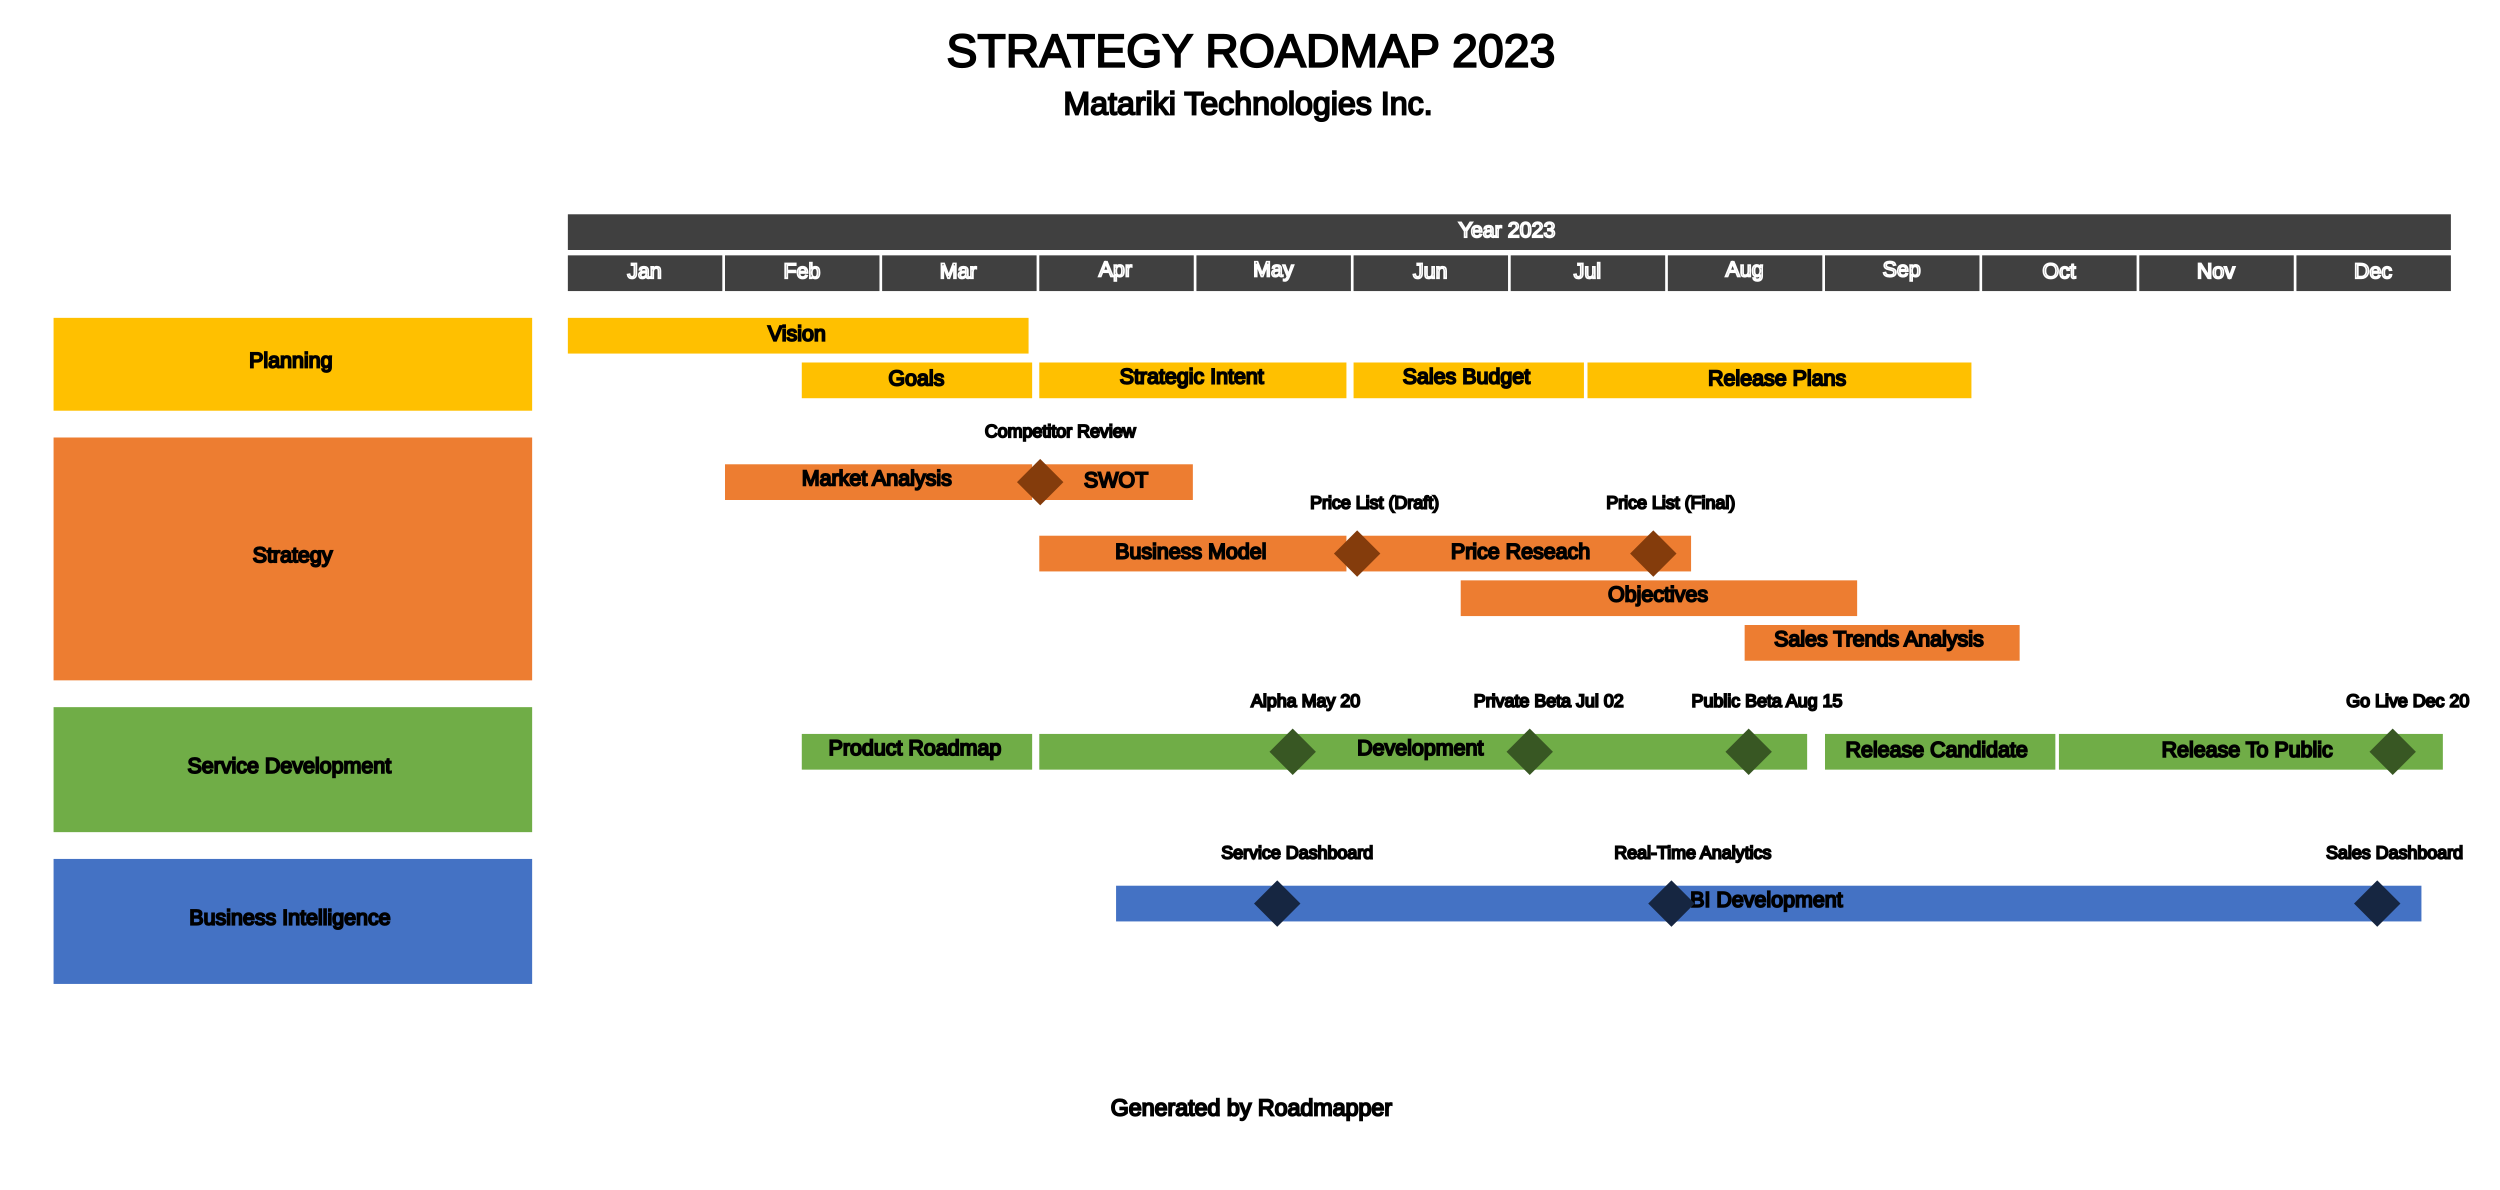
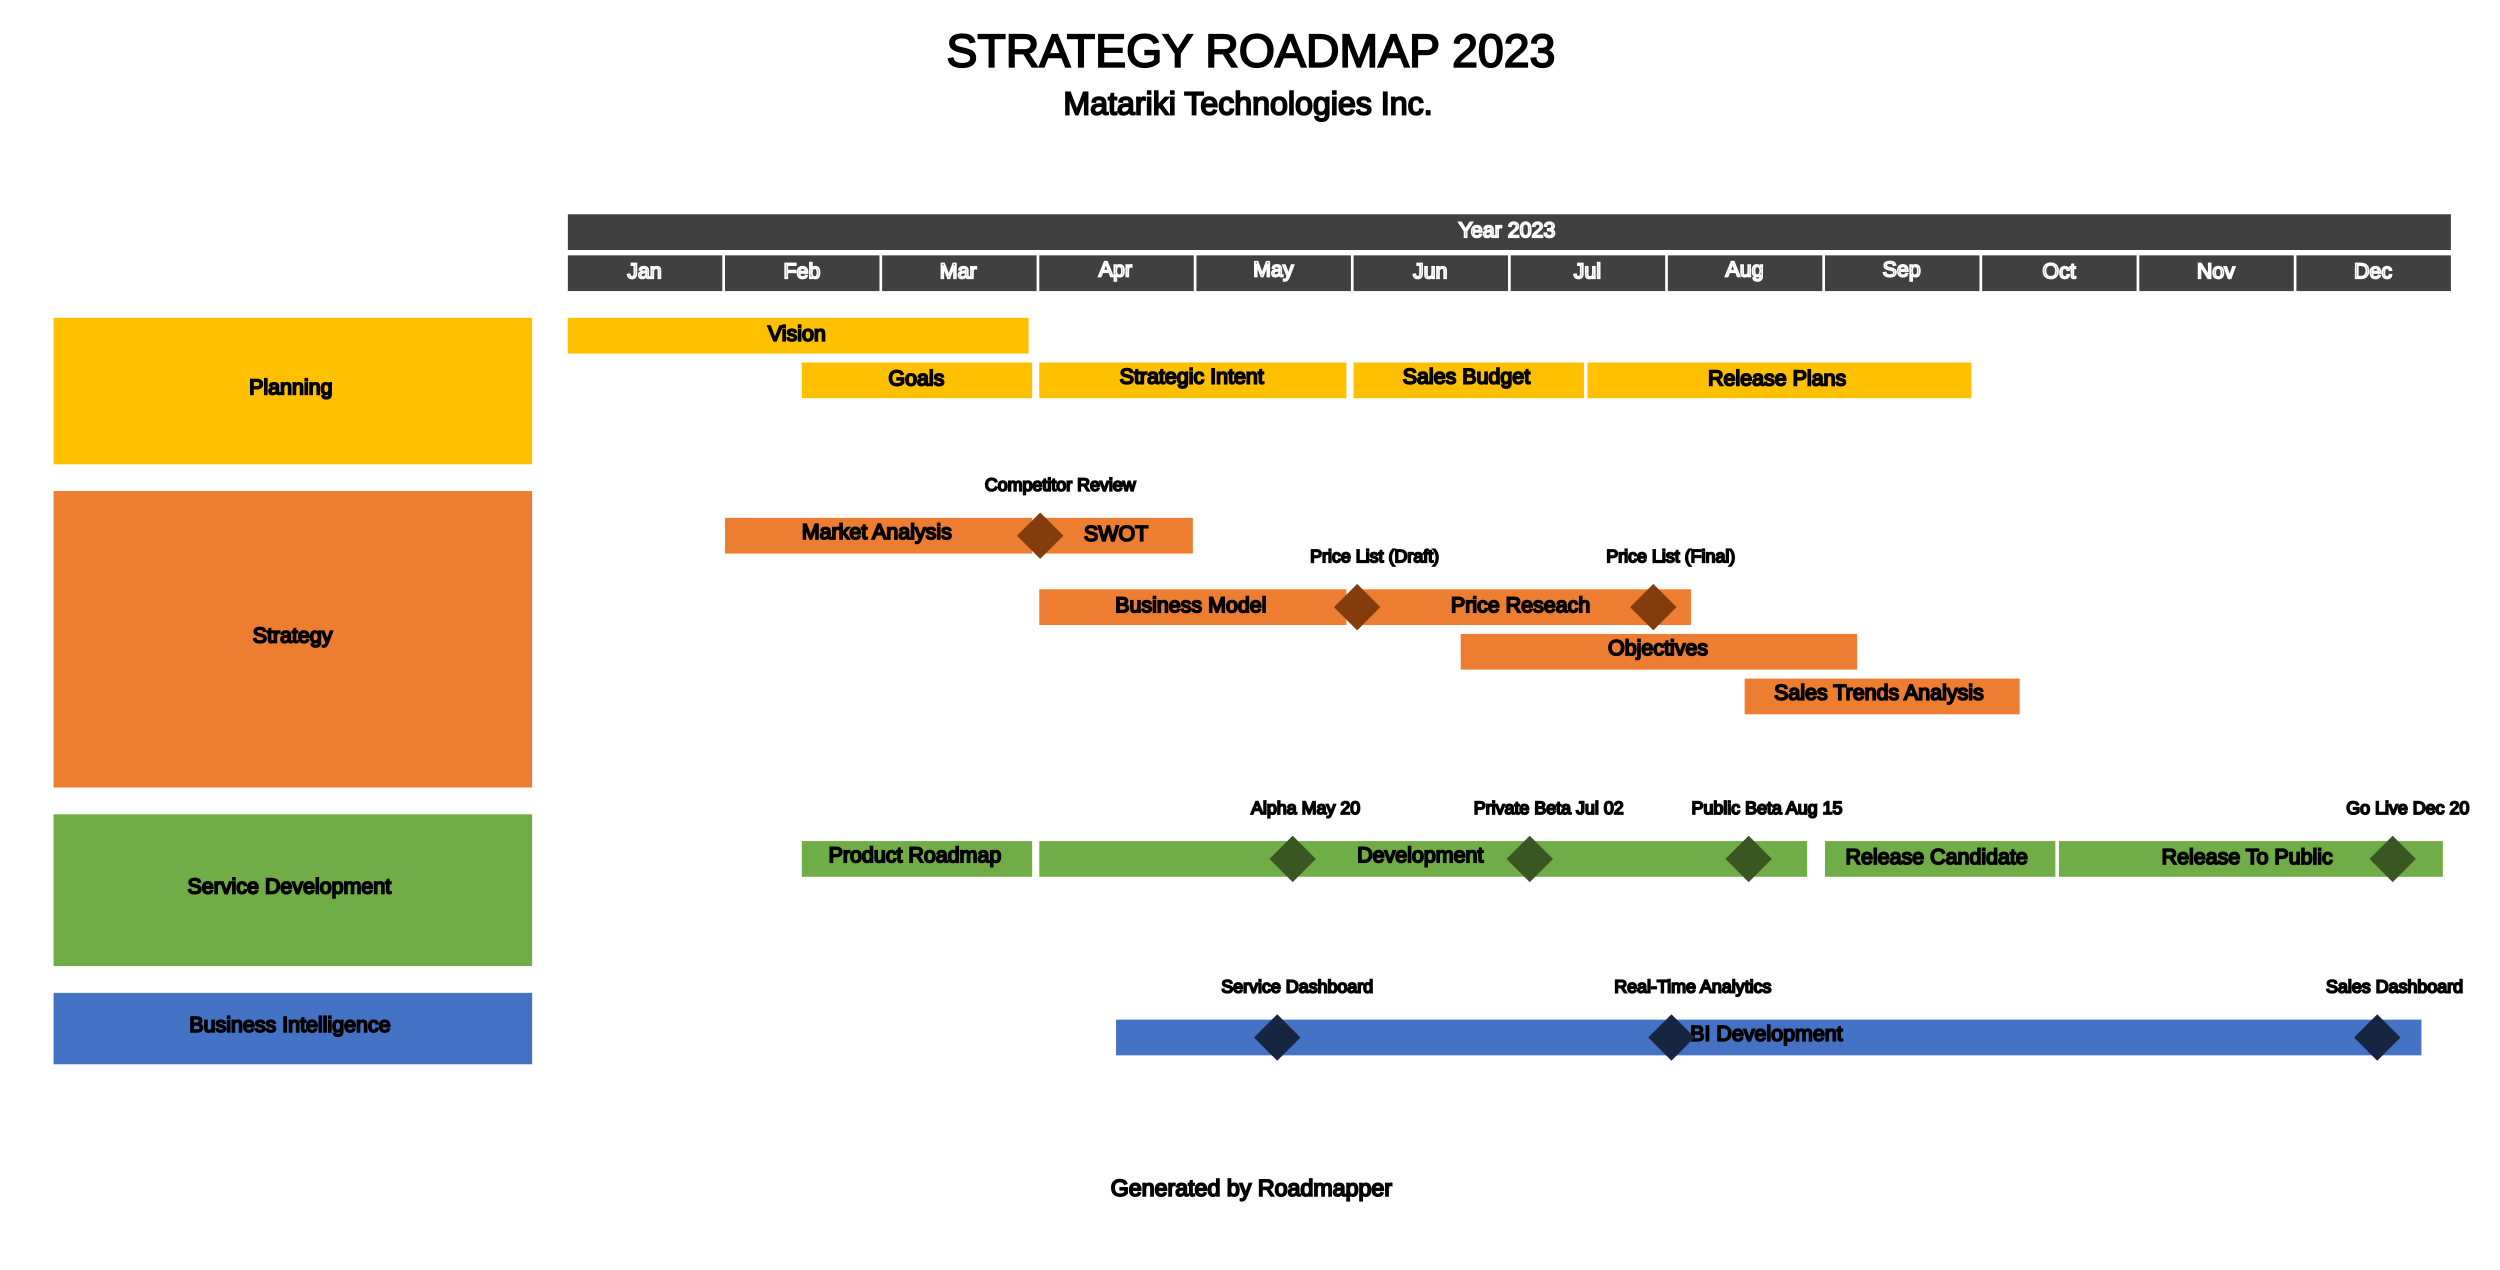
- <svg xmlns="http://www.w3.org/2000/svg" width="1400" height="666" viewBox="0 0 1400 666">
+ <svg xmlns="http://www.w3.org/2000/svg" width="1400" height="711" viewBox="0 0 1400 711">
  <defs>
</defs>
  <rect x="0" y="0" width="1400" height="1000" fill="#FFFFFF" />
  <text x="530.0" y="30" font-size="26" text-anchor="start" dominant-baseline="middle" font-family="Arial" stroke="#000000">STRATEGY ROADMAP 2023</text>
  <text x="595.5" y="59" font-size="18" text-anchor="start" dominant-baseline="middle" font-family="Arial" stroke="#000000">Matariki Technologies Inc.</text>
  <rect x="318.0" y="120" width="1054.5" height="20" fill="#404040" />
  <text x="816.75" y="124.5" font-size="12" stroke="white" text-anchor="start" dominant-baseline="hanging" font-family="Arial">Year 2023</text>
  <rect x="318.0" y="143" width="86.5" height="20" fill="#404040" />
  <text x="351.25" y="147.5" font-size="12" stroke="white" text-anchor="start" dominant-baseline="hanging" font-family="Arial">Jan</text>
  <rect x="406.0" y="143" width="86.5" height="20" fill="#404040" />
  <text x="438.75" y="147.5" font-size="12" stroke="white" text-anchor="start" dominant-baseline="hanging" font-family="Arial">Feb</text>
  <rect x="494.0" y="143" width="86.5" height="20" fill="#404040" />
  <text x="526.25" y="147.5" font-size="12" stroke="white" text-anchor="start" dominant-baseline="hanging" font-family="Arial">Mar</text>
  <rect x="582.0" y="143" width="86.5" height="20" fill="#404040" />
  <text x="615.25" y="146.5" font-size="12" stroke="white" text-anchor="start" dominant-baseline="hanging" font-family="Arial">Apr</text>
  <rect x="670.0" y="143" width="86.5" height="20" fill="#404040" />
  <text x="701.75" y="146.5" font-size="12" stroke="white" text-anchor="start" dominant-baseline="hanging" font-family="Arial">May</text>
  <rect x="758.0" y="143" width="86.5" height="20" fill="#404040" />
  <text x="791.25" y="147.5" font-size="12" stroke="white" text-anchor="start" dominant-baseline="hanging" font-family="Arial">Jun</text>
  <rect x="846.0" y="143" width="86.5" height="20" fill="#404040" />
  <text x="881.25" y="147.5" font-size="12" stroke="white" text-anchor="start" dominant-baseline="hanging" font-family="Arial">Jul</text>
  <rect x="934.0" y="143" width="86.5" height="20" fill="#404040" />
  <text x="966.25" y="146.5" font-size="12" stroke="white" text-anchor="start" dominant-baseline="hanging" font-family="Arial">Aug</text>
  <rect x="1022.0" y="143" width="86.5" height="20" fill="#404040" />
  <text x="1054.25" y="146.5" font-size="12" stroke="white" text-anchor="start" dominant-baseline="hanging" font-family="Arial">Sep</text>
  <rect x="1110.0" y="143" width="86.5" height="20" fill="#404040" />
  <text x="1143.75" y="147.5" font-size="12" stroke="white" text-anchor="start" dominant-baseline="hanging" font-family="Arial">Oct</text>
  <rect x="1198.0" y="143" width="86.5" height="20" fill="#404040" />
  <text x="1230.25" y="147.5" font-size="12" stroke="white" text-anchor="start" dominant-baseline="hanging" font-family="Arial">Nov</text>
  <rect x="1286.0" y="143" width="86.5" height="20" fill="#404040" />
  <text x="1318.25" y="147.5" font-size="12" stroke="white" text-anchor="start" dominant-baseline="hanging" font-family="Arial">Dec</text>
-   <path d="M405.0,163 L405.0,561" width="1" fill="(230, 230, 230, 12750)" />
-   <path d="M493.0,163 L493.0,561" width="1" fill="(230, 230, 230, 12750)" />
-   <path d="M581.0,163 L581.0,561" width="1" fill="(230, 230, 230, 12750)" />
-   <path d="M669.0,163 L669.0,561" width="1" fill="(230, 230, 230, 12750)" />
-   <path d="M757.0,163 L757.0,561" width="1" fill="(230, 230, 230, 12750)" />
-   <path d="M845.0,163 L845.0,561" width="1" fill="(230, 230, 230, 12750)" />
-   <path d="M933.0,163 L933.0,561" width="1" fill="(230, 230, 230, 12750)" />
-   <path d="M1021.0,163 L1021.0,561" width="1" fill="(230, 230, 230, 12750)" />
-   <path d="M1109.0,163 L1109.0,561" width="1" fill="(230, 230, 230, 12750)" />
-   <path d="M1197.0,163 L1197.0,561" width="1" fill="(230, 230, 230, 12750)" />
-   <path d="M1285.0,163 L1285.0,561" width="1" fill="(230, 230, 230, 12750)" />
-   <rect x="30" y="178" width="268.0" height="52" fill="#FFC000" />
-   <text x="139.5" y="197.5" font-size="12" stroke="black" text-anchor="start" dominant-baseline="hanging" font-family="Arial">Planning</text>
+   <path d="M405.0,163 L405.0,606" width="1" fill="(230, 230, 230, 12750)" />
+   <path d="M493.0,163 L493.0,606" width="1" fill="(230, 230, 230, 12750)" />
+   <path d="M581.0,163 L581.0,606" width="1" fill="(230, 230, 230, 12750)" />
+   <path d="M669.0,163 L669.0,606" width="1" fill="(230, 230, 230, 12750)" />
+   <path d="M757.0,163 L757.0,606" width="1" fill="(230, 230, 230, 12750)" />
+   <path d="M845.0,163 L845.0,606" width="1" fill="(230, 230, 230, 12750)" />
+   <path d="M933.0,163 L933.0,606" width="1" fill="(230, 230, 230, 12750)" />
+   <path d="M1021.0,163 L1021.0,606" width="1" fill="(230, 230, 230, 12750)" />
+   <path d="M1109.0,163 L1109.0,606" width="1" fill="(230, 230, 230, 12750)" />
+   <path d="M1197.0,163 L1197.0,606" width="1" fill="(230, 230, 230, 12750)" />
+   <path d="M1285.0,163 L1285.0,606" width="1" fill="(230, 230, 230, 12750)" />
+   <rect x="30" y="178" width="268.0" height="82" fill="#FFC000" />
+   <text x="139.5" y="212.5" font-size="12" stroke="black" text-anchor="start" dominant-baseline="hanging" font-family="Arial">Planning</text>
  <rect x="318" y="178" width="258" height="20" fill="#FFC000" />
  <text x="430.0" y="182.5" font-size="12" stroke="black" text-anchor="start" dominant-baseline="hanging" font-family="Arial">Vision</text>
  <rect x="449" y="203" width="129" height="20" fill="#FFC000" />
  <text x="497.5" y="207.5" font-size="12" stroke="black" text-anchor="start" dominant-baseline="hanging" font-family="Arial">Goals</text>
  <rect x="582" y="203" width="172" height="20" fill="#FFC000" />
  <text x="627.0" y="206.5" font-size="12" stroke="black" text-anchor="start" dominant-baseline="hanging" font-family="Arial">Strategic Intent</text>
  <rect x="758" y="203" width="129" height="20" fill="#FFC000" />
  <text x="785.5" y="206.5" font-size="12" stroke="black" text-anchor="start" dominant-baseline="hanging" font-family="Arial">Sales Budget</text>
  <rect x="889" y="203" width="215" height="20" fill="#FFC000" />
  <text x="956.5" y="207.5" font-size="12" stroke="black" text-anchor="start" dominant-baseline="hanging" font-family="Arial">Release Plans</text>
-   <rect x="30" y="245" width="268.0" height="136" fill="#ED7D31" />
-   <text x="141.5" y="306.5" font-size="12" stroke="black" text-anchor="start" dominant-baseline="hanging" font-family="Arial">Strategy</text>
-   <rect x="406" y="260" width="172" height="20" fill="#ED7D31" />
-   <text x="449.0" y="263.5" font-size="12" stroke="black" text-anchor="start" dominant-baseline="hanging" font-family="Arial">Market Analysis</text>
-   <rect x="582" y="260" width="86" height="20" fill="#ED7D31" />
-   <text x="607.0" y="264.5" font-size="12" stroke="black" text-anchor="start" dominant-baseline="hanging" font-family="Arial">SWOT</text>
-   <path d="M582.5,257 L595.5,270.0 L582.5,283 L569.5,270.0" fill="#843C0C" />
-   <text x="551.5" y="242" font-size="10" text-anchor="start" dominant-baseline="middle" font-family="Arial" stroke="black">Competitor Review</text>
-   <rect x="582" y="300" width="172" height="20" fill="#ED7D31" />
-   <text x="624.5" y="304.5" font-size="12" stroke="black" text-anchor="start" dominant-baseline="hanging" font-family="Arial">Business Model</text>
-   <rect x="758" y="300" width="189" height="20" fill="#ED7D31" />
-   <text x="812.5" y="304.5" font-size="12" stroke="black" text-anchor="start" dominant-baseline="hanging" font-family="Arial">Price Reseach</text>
-   <path d="M925.85,297 L938.85,310.0 L925.85,323 L912.85,310.0" fill="#843C0C" />
-   <text x="899.517" y="282" font-size="10" text-anchor="start" dominant-baseline="middle" font-family="Arial" stroke="black">Price List (Final)</text>
-   <path d="M760.0,297 L773.0,310.0 L760.0,323 L747.0,310.0" fill="#843C0C" />
-   <text x="733.667" y="282" font-size="10" text-anchor="start" dominant-baseline="middle" font-family="Arial" stroke="black">Price List (Draft)</text>
-   <rect x="818" y="325" width="222" height="20" fill="#ED7D31" />
-   <text x="900.5" y="328.5" font-size="12" stroke="black" text-anchor="start" dominant-baseline="hanging" font-family="Arial">Objectives</text>
-   <rect x="977" y="350" width="154" height="20" fill="#ED7D31" />
-   <text x="993.5" y="353.5" font-size="12" stroke="black" text-anchor="start" dominant-baseline="hanging" font-family="Arial">Sales Trends Analysis</text>
-   <rect x="30" y="396" width="268.0" height="70" fill="#70AD47" />
-   <text x="105.0" y="424.5" font-size="12" stroke="black" text-anchor="start" dominant-baseline="hanging" font-family="Arial">Service Development</text>
-   <rect x="449" y="411" width="129" height="20" fill="#70AD47" />
-   <text x="464.0" y="414.5" font-size="12" stroke="black" text-anchor="start" dominant-baseline="hanging" font-family="Arial">Product Roadmap</text>
-   <rect x="582" y="411" width="430" height="20" fill="#70AD47" />
-   <text x="760.0" y="414.5" font-size="12" stroke="black" text-anchor="start" dominant-baseline="hanging" font-family="Arial">Development</text>
-   <path d="M723.9,408 L736.9,421.0 L723.9,434 L710.9,421.0" fill="#385723" />
-   <text x="700.567" y="393" font-size="10" text-anchor="start" dominant-baseline="middle" font-family="Arial" stroke="black">Alpha May 20</text>
-   <path d="M856.65,408 L869.65,421.0 L856.65,434 L843.65,421.0" fill="#385723" />
-   <text x="825.317" y="393" font-size="10" text-anchor="start" dominant-baseline="middle" font-family="Arial" stroke="black">Private Beta Jul 02</text>
-   <path d="M979.25,408 L992.25,421.0 L979.25,434 L966.25,421.0" fill="#385723" />
-   <text x="947.25" y="393" font-size="10" text-anchor="start" dominant-baseline="middle" font-family="Arial" stroke="black">Public Beta Aug 15</text>
-   <rect x="1022" y="411" width="129" height="20" fill="#70AD47" />
-   <text x="1033.5" y="415.5" font-size="12" stroke="black" text-anchor="start" dominant-baseline="hanging" font-family="Arial">Release Candidate</text>
-   <rect x="1153" y="411" width="215" height="20" fill="#70AD47" />
-   <text x="1210.5" y="415.5" font-size="12" stroke="black" text-anchor="start" dominant-baseline="hanging" font-family="Arial">Release To Public</text>
-   <path d="M1339.9,408 L1352.9,421.0 L1339.9,434 L1326.9,421.0" fill="#385723" />
-   <text x="1313.9" y="393" font-size="10" text-anchor="start" dominant-baseline="middle" font-family="Arial" stroke="black">Go Live Dec 20</text>
-   <rect x="30" y="481" width="268.0" height="70" fill="#4472C4" />
-   <text x="106.0" y="509.5" font-size="12" stroke="black" text-anchor="start" dominant-baseline="hanging" font-family="Arial">Business Intelligence</text>
-   <rect x="625" y="496" width="731" height="20" fill="#4472C4" />
-   <text x="946.5" y="499.5" font-size="12" stroke="black" text-anchor="start" dominant-baseline="hanging" font-family="Arial">BI Development</text>
-   <path d="M715.25,493 L728.25,506.0 L715.25,519 L702.25,506.0" fill="#162641" />
-   <text x="683.917" y="478" font-size="10" text-anchor="start" dominant-baseline="middle" font-family="Arial" stroke="black">Service Dashboard</text>
-   <path d="M936.0,493 L949.0,506.0 L936.0,519 L923.0,506.0" fill="#162641" />
-   <text x="904.0" y="478" font-size="10" text-anchor="start" dominant-baseline="middle" font-family="Arial" stroke="black">Real-Time Analytics</text>
-   <path d="M1331.25,493 L1344.25,506.0 L1331.25,519 L1318.25,506.0" fill="#162641" />
-   <text x="1302.583" y="478" font-size="10" text-anchor="start" dominant-baseline="middle" font-family="Arial" stroke="black">Sales Dashboard</text>
-   <text x="622.0" y="621" font-size="13" text-anchor="start" dominant-baseline="middle" font-family="Arial" stroke="#000000">Generated by Roadmapper</text>
+   <rect x="30" y="275" width="268.0" height="166" fill="#ED7D31" />
+   <text x="141.5" y="351.5" font-size="12" stroke="black" text-anchor="start" dominant-baseline="hanging" font-family="Arial">Strategy</text>
+   <rect x="406" y="290" width="172" height="20" fill="#ED7D31" />
+   <text x="449.0" y="293.5" font-size="12" stroke="black" text-anchor="start" dominant-baseline="hanging" font-family="Arial">Market Analysis</text>
+   <rect x="582" y="290" width="86" height="20" fill="#ED7D31" />
+   <text x="607.0" y="294.5" font-size="12" stroke="black" text-anchor="start" dominant-baseline="hanging" font-family="Arial">SWOT</text>
+   <path d="M582.5,287 L595.5,300.0 L582.5,313 L569.5,300.0" fill="#843C0C" />
+   <text x="551.5" y="272" font-size="10" text-anchor="start" dominant-baseline="middle" font-family="Arial" stroke="black">Competitor Review</text>
+   <rect x="582" y="330" width="172" height="20" fill="#ED7D31" />
+   <text x="624.5" y="334.5" font-size="12" stroke="black" text-anchor="start" dominant-baseline="hanging" font-family="Arial">Business Model</text>
+   <rect x="758" y="330" width="189" height="20" fill="#ED7D31" />
+   <text x="812.5" y="334.5" font-size="12" stroke="black" text-anchor="start" dominant-baseline="hanging" font-family="Arial">Price Reseach</text>
+   <path d="M925.85,327 L938.85,340.0 L925.85,353 L912.85,340.0" fill="#843C0C" />
+   <text x="899.517" y="312" font-size="10" text-anchor="start" dominant-baseline="middle" font-family="Arial" stroke="black">Price List (Final)</text>
+   <path d="M760.0,327 L773.0,340.0 L760.0,353 L747.0,340.0" fill="#843C0C" />
+   <text x="733.667" y="312" font-size="10" text-anchor="start" dominant-baseline="middle" font-family="Arial" stroke="black">Price List (Draft)</text>
+   <rect x="818" y="355" width="222" height="20" fill="#ED7D31" />
+   <text x="900.5" y="358.5" font-size="12" stroke="black" text-anchor="start" dominant-baseline="hanging" font-family="Arial">Objectives</text>
+   <rect x="977" y="380" width="154" height="20" fill="#ED7D31" />
+   <text x="993.5" y="383.5" font-size="12" stroke="black" text-anchor="start" dominant-baseline="hanging" font-family="Arial">Sales Trends Analysis</text>
+   <rect x="30" y="456" width="268.0" height="85" fill="#70AD47" />
+   <text x="105.0" y="492.0" font-size="12" stroke="black" text-anchor="start" dominant-baseline="hanging" font-family="Arial">Service Development</text>
+   <rect x="449" y="471" width="129" height="20" fill="#70AD47" />
+   <text x="464.0" y="474.5" font-size="12" stroke="black" text-anchor="start" dominant-baseline="hanging" font-family="Arial">Product Roadmap</text>
+   <rect x="582" y="471" width="430" height="20" fill="#70AD47" />
+   <text x="760.0" y="474.5" font-size="12" stroke="black" text-anchor="start" dominant-baseline="hanging" font-family="Arial">Development</text>
+   <path d="M723.9,468 L736.9,481.0 L723.9,494 L710.9,481.0" fill="#385723" />
+   <text x="700.567" y="453" font-size="10" text-anchor="start" dominant-baseline="middle" font-family="Arial" stroke="black">Alpha May 20</text>
+   <path d="M856.65,468 L869.65,481.0 L856.65,494 L843.65,481.0" fill="#385723" />
+   <text x="825.317" y="453" font-size="10" text-anchor="start" dominant-baseline="middle" font-family="Arial" stroke="black">Private Beta Jul 02</text>
+   <path d="M979.25,468 L992.25,481.0 L979.25,494 L966.25,481.0" fill="#385723" />
+   <text x="947.25" y="453" font-size="10" text-anchor="start" dominant-baseline="middle" font-family="Arial" stroke="black">Public Beta Aug 15</text>
+   <rect x="1022" y="471" width="129" height="20" fill="#70AD47" />
+   <text x="1033.5" y="475.5" font-size="12" stroke="black" text-anchor="start" dominant-baseline="hanging" font-family="Arial">Release Candidate</text>
+   <rect x="1153" y="471" width="215" height="20" fill="#70AD47" />
+   <text x="1210.5" y="475.5" font-size="12" stroke="black" text-anchor="start" dominant-baseline="hanging" font-family="Arial">Release To Public</text>
+   <path d="M1339.9,468 L1352.9,481.0 L1339.9,494 L1326.9,481.0" fill="#385723" />
+   <text x="1313.9" y="453" font-size="10" text-anchor="start" dominant-baseline="middle" font-family="Arial" stroke="black">Go Live Dec 20</text>
+   <rect x="30" y="556" width="268.0" height="40" fill="#4472C4" />
+   <text x="106.0" y="569.5" font-size="12" stroke="black" text-anchor="start" dominant-baseline="hanging" font-family="Arial">Business Intelligence</text>
+   <rect x="625" y="571" width="731" height="20" fill="#4472C4" />
+   <text x="946.5" y="574.5" font-size="12" stroke="black" text-anchor="start" dominant-baseline="hanging" font-family="Arial">BI Development</text>
+   <path d="M715.25,568 L728.25,581.0 L715.25,594 L702.25,581.0" fill="#162641" />
+   <text x="683.917" y="553" font-size="10" text-anchor="start" dominant-baseline="middle" font-family="Arial" stroke="black">Service Dashboard</text>
+   <path d="M936.0,568 L949.0,581.0 L936.0,594 L923.0,581.0" fill="#162641" />
+   <text x="904.0" y="553" font-size="10" text-anchor="start" dominant-baseline="middle" font-family="Arial" stroke="black">Real-Time Analytics</text>
+   <path d="M1331.25,568 L1344.25,581.0 L1331.25,594 L1318.25,581.0" fill="#162641" />
+   <text x="1302.583" y="553" font-size="10" text-anchor="start" dominant-baseline="middle" font-family="Arial" stroke="black">Sales Dashboard</text>
+   <text x="622.0" y="666" font-size="13" text-anchor="start" dominant-baseline="middle" font-family="Arial" stroke="#000000">Generated by Roadmapper</text>
</svg>
